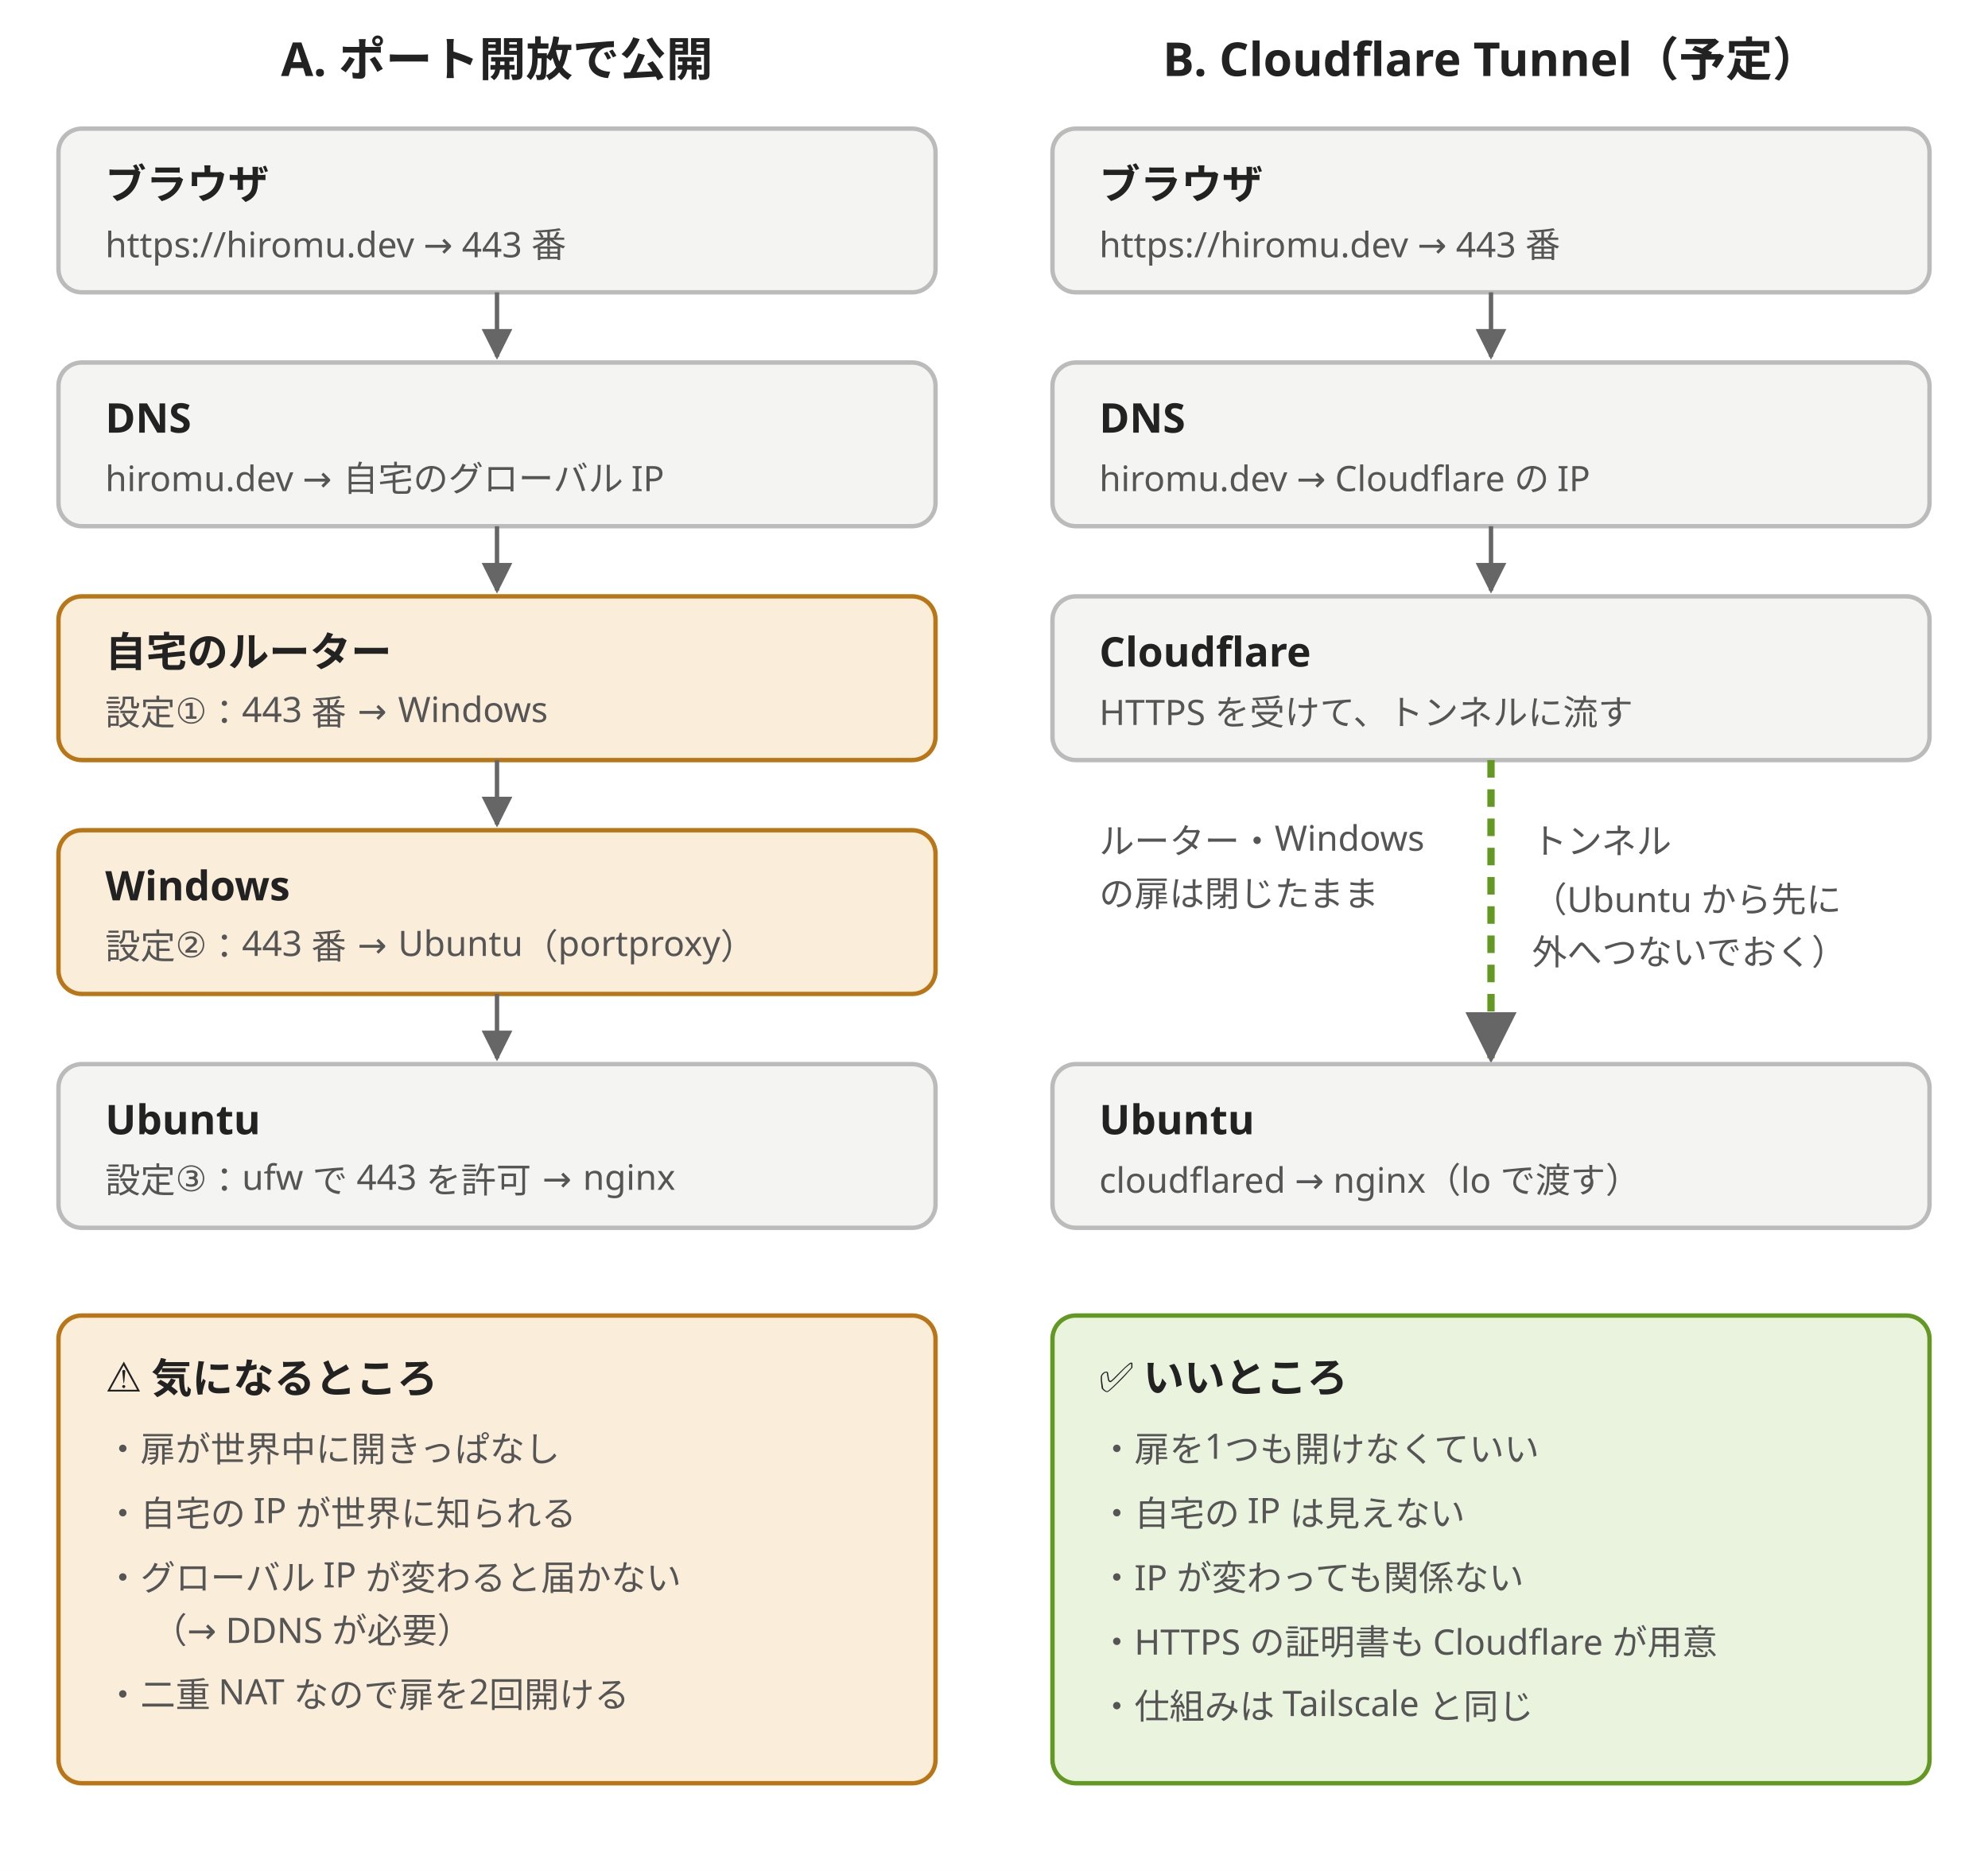
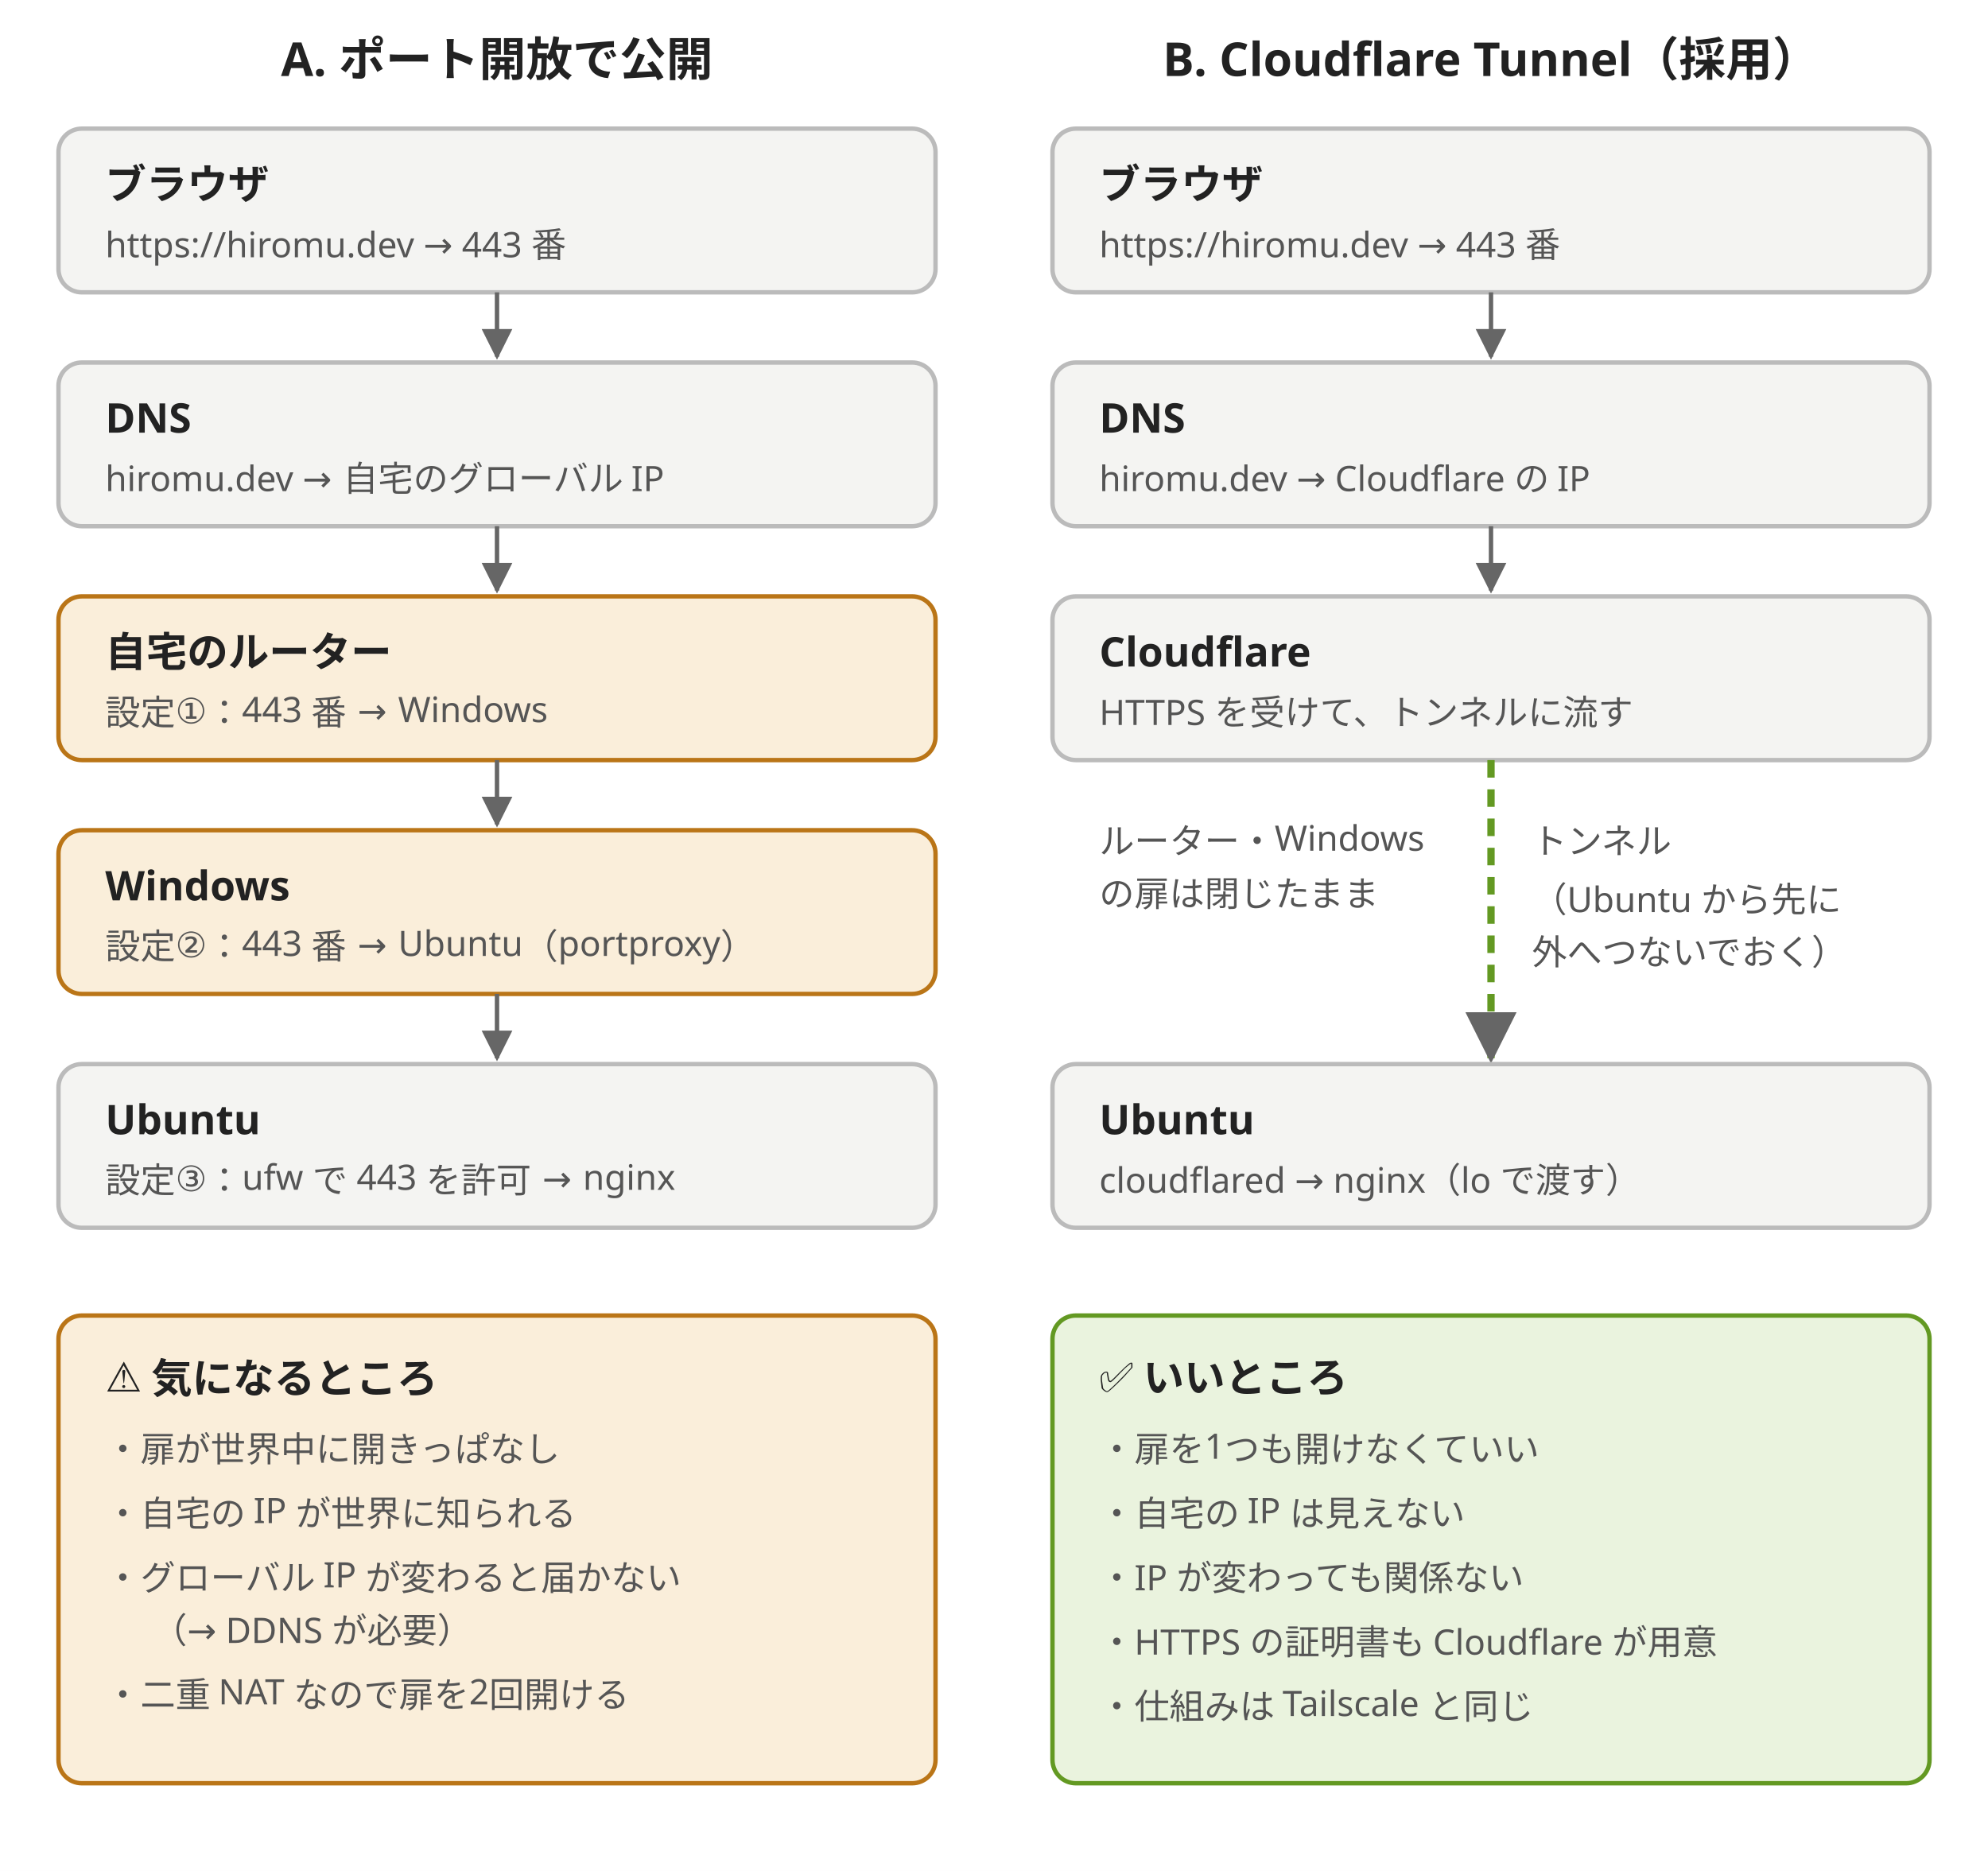
<svg xmlns="http://www.w3.org/2000/svg" viewBox="0 0 680 640" font-family="sans-serif">
  <defs>
    <marker id="a" viewBox="0 0 10 10" refX="9" refY="5" markerWidth="7" markerHeight="7" orient="auto">
      <path d="M0,0 L10,5 L0,10 z" fill="#666" />
    </marker>
  </defs>
  <style>
.box{fill:#f4f4f2;stroke:#bbb;stroke-width:1.5}
.hot{fill:#faeeda;stroke:#ba7517;stroke-width:1.5}
.ok{fill:#eaf3de;stroke:#639922;stroke-width:1.5}
.h{fill:#222;font-size:16px;font-weight:700}
.t{fill:#222;font-size:14px;font-weight:600}
.s{fill:#555;font-size:12px}
.ln{stroke:#666;stroke-width:1.5;fill:none}
.tn{stroke:#639922;stroke-width:2.5;fill:none;stroke-dasharray:6 4}
</style>
  <rect width="680" height="640" fill="#ffffff" />
  <text x="170" y="26" class="h" text-anchor="middle">A. ポート開放で公開</text>
-   <text x="510" y="26" class="h" text-anchor="middle">B. Cloudflare Tunnel（予定）</text>
+   <text x="510" y="26" class="h" text-anchor="middle">B. Cloudflare Tunnel（採用）</text>
  <rect x="20" y="44" width="300" height="56" rx="8" class="box" />
  <text x="36" y="68" class="t">ブラウザ</text>
  <text x="36" y="88" class="s">https://hiromu.dev → 443 番</text>
  <line x1="170" y1="100" x2="170" y2="122" class="ln" marker-end="url(#a)" />
  <rect x="20" y="124" width="300" height="56" rx="8" class="box" />
  <text x="36" y="148" class="t">DNS</text>
  <text x="36" y="168" class="s">hiromu.dev → 自宅のグローバル IP</text>
  <line x1="170" y1="180" x2="170" y2="202" class="ln" marker-end="url(#a)" />
  <rect x="20" y="204" width="300" height="56" rx="8" class="hot" />
  <text x="36" y="228" class="t">自宅のルーター</text>
  <text x="36" y="248" class="s">設定①：443 番 → Windows</text>
  <line x1="170" y1="260" x2="170" y2="282" class="ln" marker-end="url(#a)" />
  <rect x="20" y="284" width="300" height="56" rx="8" class="hot" />
  <text x="36" y="308" class="t">Windows</text>
  <text x="36" y="328" class="s">設定②：443 番 → Ubuntu（portproxy）</text>
  <line x1="170" y1="340" x2="170" y2="362" class="ln" marker-end="url(#a)" />
  <rect x="20" y="364" width="300" height="56" rx="8" class="box" />
  <text x="36" y="388" class="t">Ubuntu</text>
  <text x="36" y="408" class="s">設定③：ufw で 443 を許可 → nginx</text>
  <rect x="20" y="450" width="300" height="160" rx="8" class="hot" />
  <text x="36" y="476" class="t">⚠️ 気になるところ</text>
  <text x="36" y="500" class="s">・扉が世界中に開きっぱなし</text>
  <text x="36" y="522" class="s">・自宅の IP が世界に知られる</text>
  <text x="36" y="544" class="s">・グローバル IP が変わると届かない</text>
  <text x="52" y="562" class="s">（→ DDNS が必要）</text>
  <text x="36" y="584" class="s">・二重 NAT なので扉を2回開ける</text>
  <rect x="360" y="44" width="300" height="56" rx="8" class="box" />
  <text x="376" y="68" class="t">ブラウザ</text>
  <text x="376" y="88" class="s">https://hiromu.dev → 443 番</text>
  <line x1="510" y1="100" x2="510" y2="122" class="ln" marker-end="url(#a)" />
  <rect x="360" y="124" width="300" height="56" rx="8" class="box" />
  <text x="376" y="148" class="t">DNS</text>
  <text x="376" y="168" class="s">hiromu.dev → Cloudflare の IP</text>
  <line x1="510" y1="180" x2="510" y2="202" class="ln" marker-end="url(#a)" />
  <rect x="360" y="204" width="300" height="56" rx="8" class="box" />
  <text x="376" y="228" class="t">Cloudflare</text>
  <text x="376" y="248" class="s">HTTPS を受けて、トンネルに流す</text>
  <line x1="510" y1="260" x2="510" y2="362" class="tn" marker-end="url(#a)" />
  <text x="524" y="292" class="s">トンネル</text>
  <text x="524" y="312" class="s">（Ubuntu から先に</text>
  <text x="524" y="330" class="s">　外へつないでおく）</text>
  <text x="376" y="292" class="s">ルーター・Windows</text>
  <text x="376" y="310" class="s">の扉は閉じたまま</text>
  <rect x="360" y="364" width="300" height="56" rx="8" class="box" />
  <text x="376" y="388" class="t">Ubuntu</text>
  <text x="376" y="408" class="s">cloudflared → nginx（lo で渡す）</text>
  <rect x="360" y="450" width="300" height="160" rx="8" class="ok" />
  <text x="376" y="476" class="t">✅ いいところ</text>
  <text x="376" y="500" class="s">・扉を1つも開けなくていい</text>
  <text x="376" y="522" class="s">・自宅の IP は見えない</text>
  <text x="376" y="544" class="s">・IP が変わっても関係ない</text>
  <text x="376" y="566" class="s">・HTTPS の証明書も Cloudflare が用意</text>
  <text x="376" y="588" class="s">・仕組みは Tailscale と同じ</text>
</svg>
